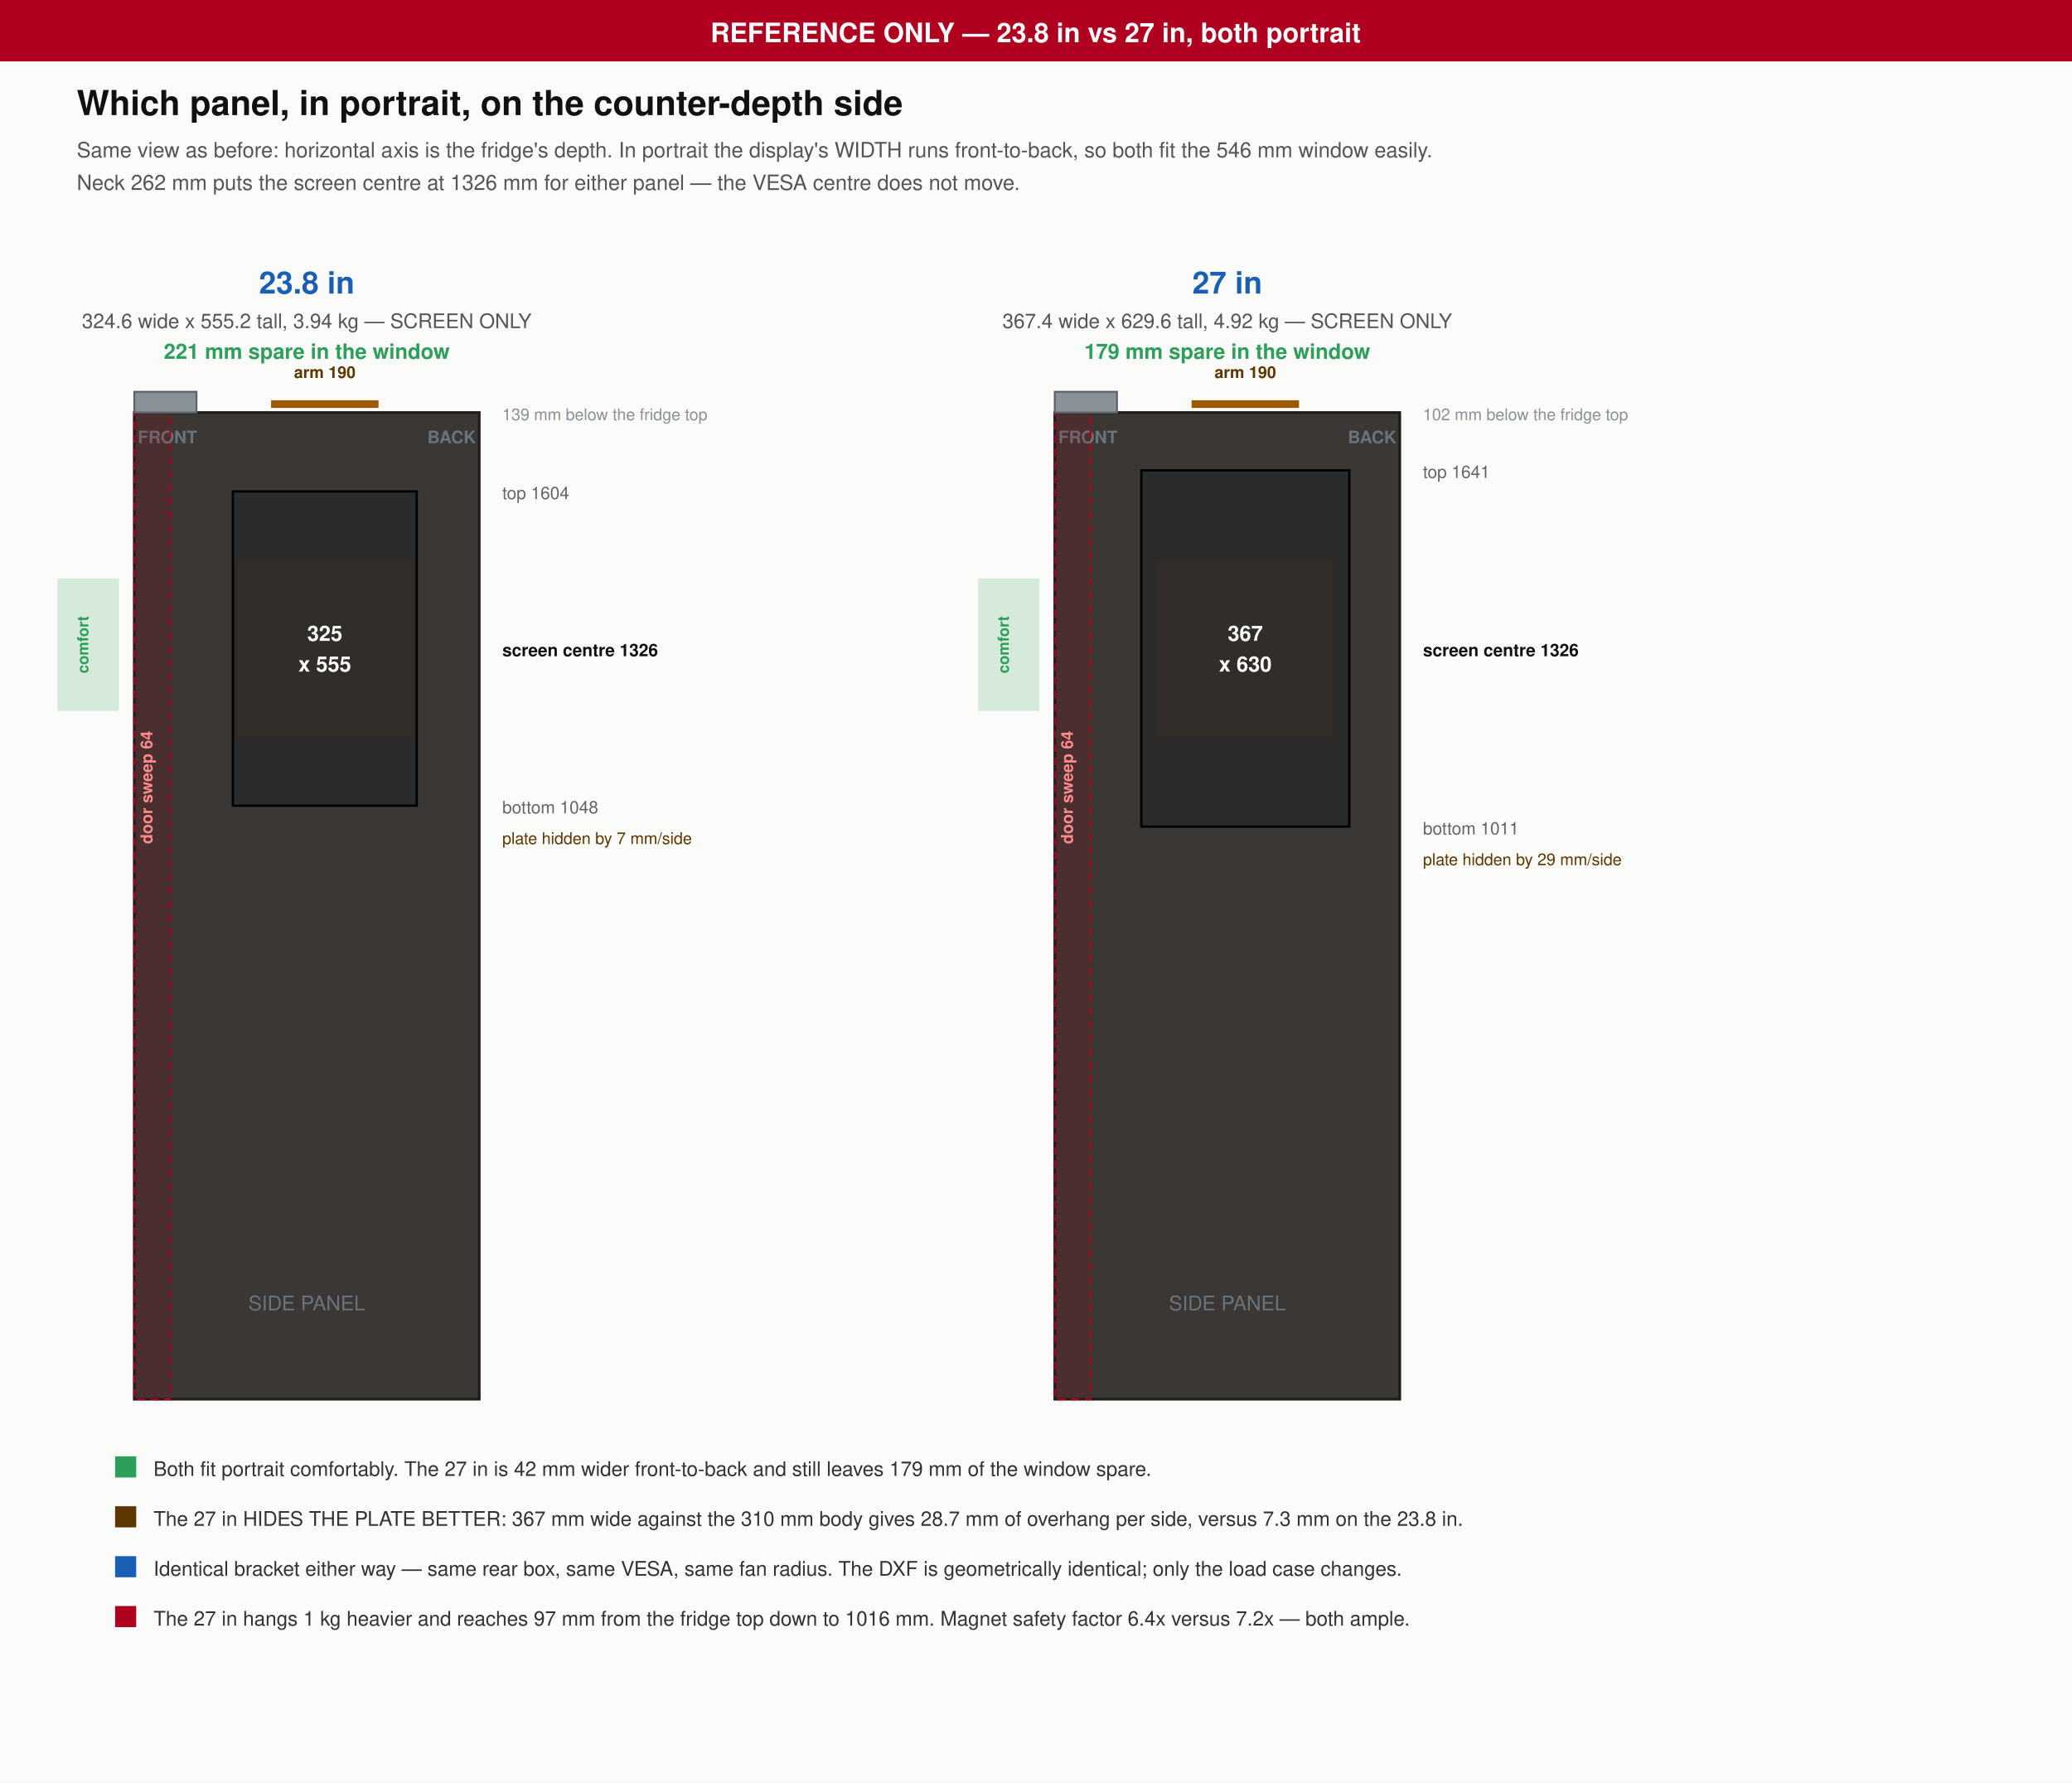
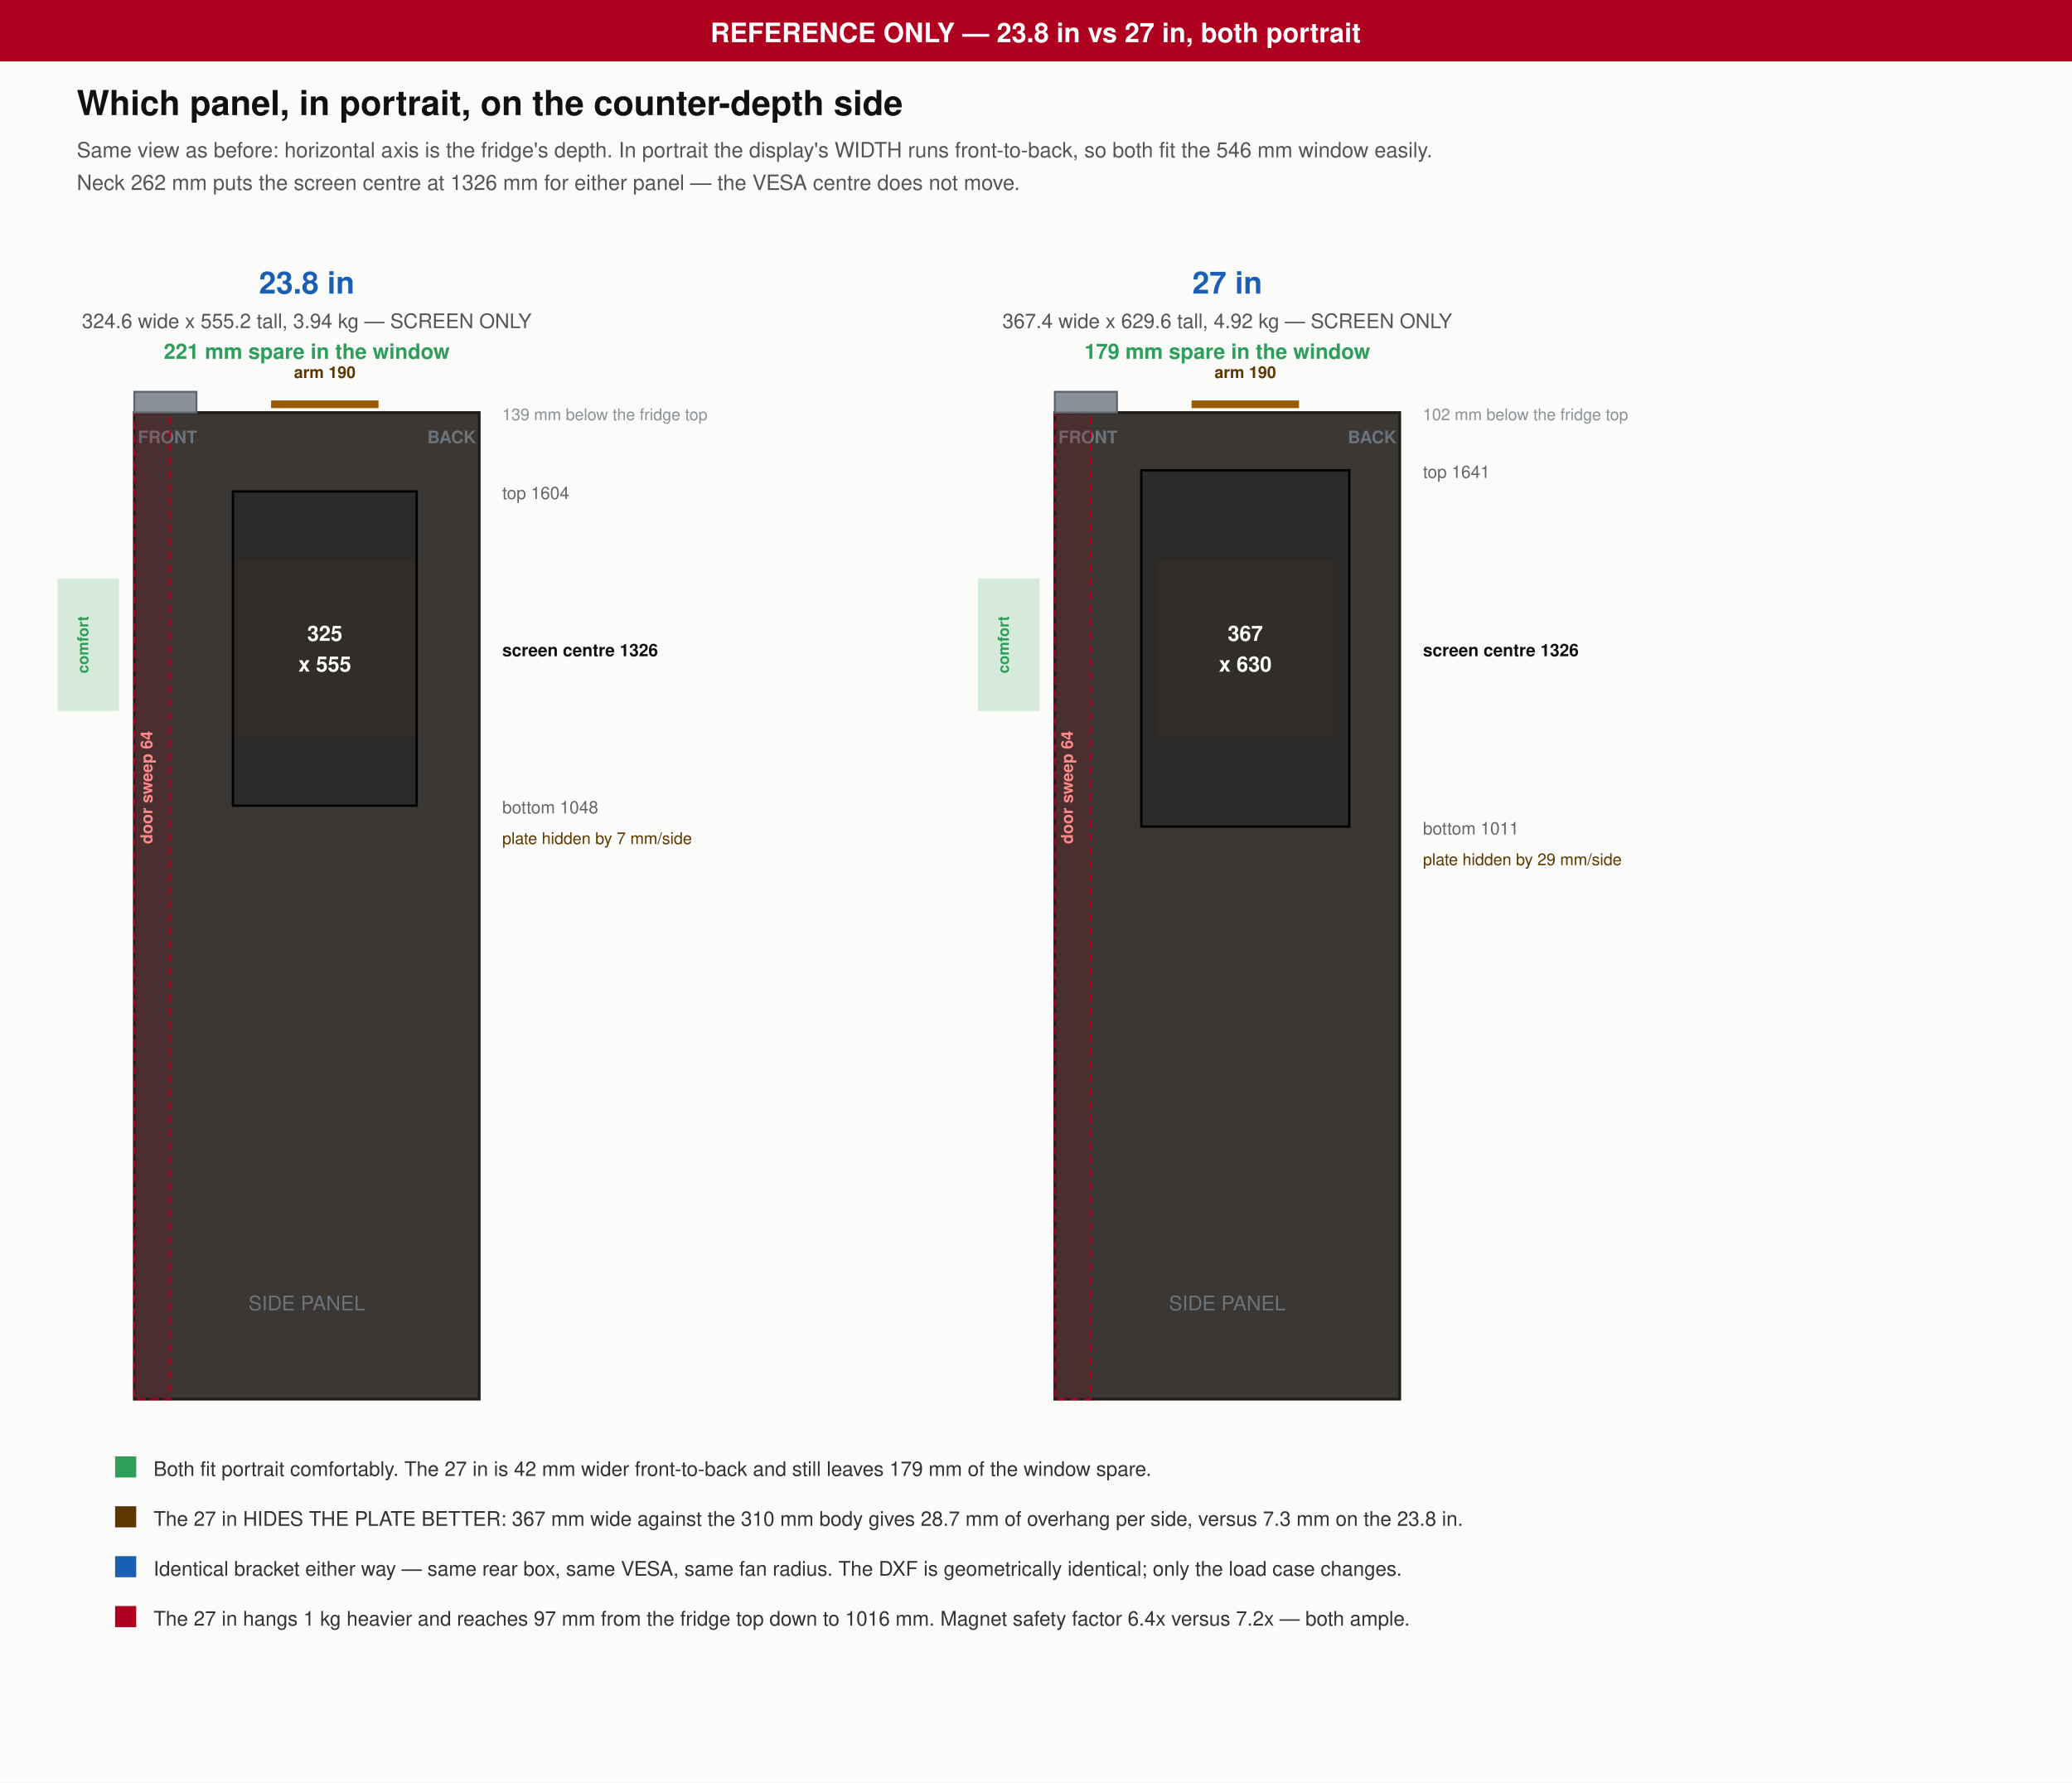
<svg xmlns="http://www.w3.org/2000/svg" width="1080" height="929" viewBox="0 0 1080 929">
  <rect width="1080" height="929" fill="#fbfbf9" />
  <rect x="0" y="0" width="1080" height="32" fill="#b00020" />
  <text x="539.8" y="22.0" font-family="Helvetica,Arial,sans-serif" font-size="14" text-anchor="middle" fill="#fff" font-weight="bold">REFERENCE ONLY — 23.8 in vs 27 in, both portrait</text>
  <text x="40.0" y="60.0" font-family="Helvetica,Arial,sans-serif" font-size="18" text-anchor="start" fill="#111" font-weight="bold">Which panel, in portrait, on the counter-depth side</text>
  <text x="40.0" y="82.0" font-family="Helvetica,Arial,sans-serif" font-size="11" text-anchor="start" fill="#555" font-weight="normal">Same view as before: horizontal axis is the fridge's depth. In portrait the display's WIDTH runs front-to-back, so both fit the 546 mm window easily.</text>
  <text x="40.0" y="99.0" font-family="Helvetica,Arial,sans-serif" font-size="11" text-anchor="start" fill="#555" font-weight="normal">Neck 262 mm puts the screen centre at 1326 mm for either panel — the VESA centre does not move.</text>
  <text x="159.9" y="153.0" font-family="Helvetica,Arial,sans-serif" font-size="16" text-anchor="middle" fill="#1a5fb4" font-weight="bold">23.8 in</text>
  <text x="159.9" y="171.0" font-family="Helvetica,Arial,sans-serif" font-size="10.5" text-anchor="middle" fill="#555" font-weight="normal">324.6 wide x 555.2 tall, 3.94 kg — SCREEN ONLY</text>
  <text x="159.9" y="187.0" font-family="Helvetica,Arial,sans-serif" font-size="11" text-anchor="middle" fill="#2e9e5b" font-weight="bold">221 mm spare in the window</text>
  <rect x="70.0" y="215.0" width="179.8" height="514.2" fill="#3a3734" stroke="#1f1d1b" stroke-width="1.4" />
  <text x="159.9" y="682.9" font-family="Helvetica,Arial,sans-serif" font-size="10.5" text-anchor="middle" fill="#6a737b" font-weight="normal">SIDE PANEL</text>
  <text x="71.8" y="231.0" font-family="Helvetica,Arial,sans-serif" font-size="9" text-anchor="start" fill="#6a737b" font-weight="bold">FRONT</text>
  <text x="248.1" y="231.0" font-family="Helvetica,Arial,sans-serif" font-size="9" text-anchor="end" fill="#6a737b" font-weight="bold">BACK</text>
  <rect x="70.0" y="215.0" width="18.7" height="514.2" fill="#b00020" fill-opacity="0.15" stroke="#b00020" stroke-width="1" stroke-dasharray="4 3" />
  <text x="79.4" y="410.4" font-family="Helvetica,Arial,sans-serif" font-size="8.5" text-anchor="middle" fill="#ff8a8a" font-weight="bold" transform="rotate(-90.0 79.4 410.4)">door sweep 64</text>
  <rect x="70.0" y="204.2" width="32.4" height="10.8" fill="#8a9199" stroke="#5c6368" stroke-width="1" />
-   <rect x="141.3" y="208.6" width="56.0" height="4" fill="#9a5b00" />
+   <rect x="141.3" y="208.7" width="56.0" height="4" fill="#9a5b00" />
  <text x="169.3" y="197.0" font-family="Helvetica,Arial,sans-serif" font-size="8.5" text-anchor="middle" fill="#5d3600" font-weight="bold">arm 190</text>
  <rect x="123.6" y="292.3" width="91.4" height="91.4" fill="#9a5b00" fill-opacity="0.45" stroke="#5d3600" stroke-width="1" />
  <rect x="121.4" y="256.1" width="95.8" height="163.8" fill="#2b2b2b" fill-opacity="0.88" stroke="#000" stroke-width="1.2" />
  <text x="169.3" y="334.0" font-family="Helvetica,Arial,sans-serif" font-size="11" text-anchor="middle" fill="#fff" font-weight="bold">325</text>
  <text x="169.3" y="350.0" font-family="Helvetica,Arial,sans-serif" font-size="11" text-anchor="middle" fill="#fff" font-weight="bold">x 555</text>
  <rect x="30.0" y="301.5" width="32" height="69.0" fill="#2e9e5b" fill-opacity="0.18" />
  <text x="46.0" y="336.0" font-family="Helvetica,Arial,sans-serif" font-size="8" text-anchor="middle" fill="#2e9e5b" font-weight="bold" transform="rotate(-90.0 46.0 336.0)">comfort</text>
  <text x="261.8" y="260.1" font-family="Helvetica,Arial,sans-serif" font-size="9" text-anchor="start" fill="#666" font-weight="normal">top 1604</text>
  <text x="261.8" y="342.0" font-family="Helvetica,Arial,sans-serif" font-size="9" text-anchor="start" fill="#111" font-weight="bold">screen centre 1326</text>
  <text x="261.8" y="423.9" font-family="Helvetica,Arial,sans-serif" font-size="9" text-anchor="start" fill="#666" font-weight="normal">bottom 1048</text>
  <text x="261.8" y="219.0" font-family="Helvetica,Arial,sans-serif" font-size="8.5" text-anchor="start" fill="#8a9199" font-weight="normal">139 mm below the fridge top</text>
  <text x="261.8" y="439.9" font-family="Helvetica,Arial,sans-serif" font-size="8.5" text-anchor="start" fill="#5d3600" font-weight="normal">plate hidden by 7 mm/side</text>
  <text x="639.7" y="153.0" font-family="Helvetica,Arial,sans-serif" font-size="16" text-anchor="middle" fill="#1a5fb4" font-weight="bold">27 in</text>
  <text x="639.7" y="171.0" font-family="Helvetica,Arial,sans-serif" font-size="10.5" text-anchor="middle" fill="#555" font-weight="normal">367.4 wide x 629.6 tall, 4.92 kg — SCREEN ONLY</text>
  <text x="639.7" y="187.0" font-family="Helvetica,Arial,sans-serif" font-size="11" text-anchor="middle" fill="#2e9e5b" font-weight="bold">179 mm spare in the window</text>
  <rect x="549.8" y="215.0" width="179.8" height="514.2" fill="#3a3734" stroke="#1f1d1b" stroke-width="1.4" />
  <text x="639.7" y="682.9" font-family="Helvetica,Arial,sans-serif" font-size="10.5" text-anchor="middle" fill="#6a737b" font-weight="normal">SIDE PANEL</text>
  <text x="551.6" y="231.0" font-family="Helvetica,Arial,sans-serif" font-size="9" text-anchor="start" fill="#6a737b" font-weight="bold">FRONT</text>
  <text x="727.9" y="231.0" font-family="Helvetica,Arial,sans-serif" font-size="9" text-anchor="end" fill="#6a737b" font-weight="bold">BACK</text>
  <rect x="549.8" y="215.0" width="18.7" height="514.2" fill="#b00020" fill-opacity="0.15" stroke="#b00020" stroke-width="1" stroke-dasharray="4 3" />
  <text x="559.2" y="410.4" font-family="Helvetica,Arial,sans-serif" font-size="8.5" text-anchor="middle" fill="#ff8a8a" font-weight="bold" transform="rotate(-90.0 559.2 410.4)">door sweep 64</text>
  <rect x="549.8" y="204.2" width="32.4" height="10.8" fill="#8a9199" stroke="#5c6368" stroke-width="1" />
-   <rect x="621.1" y="208.6" width="56.0" height="4" fill="#9a5b00" />
+   <rect x="621.1" y="208.7" width="56.0" height="4" fill="#9a5b00" />
  <text x="649.1" y="197.0" font-family="Helvetica,Arial,sans-serif" font-size="8.5" text-anchor="middle" fill="#5d3600" font-weight="bold">arm 190</text>
  <rect x="603.4" y="292.3" width="91.4" height="91.4" fill="#9a5b00" fill-opacity="0.45" stroke="#5d3600" stroke-width="1" />
  <rect x="594.9" y="245.1" width="108.4" height="185.7" fill="#2b2b2b" fill-opacity="0.88" stroke="#000" stroke-width="1.2" />
  <text x="649.1" y="334.0" font-family="Helvetica,Arial,sans-serif" font-size="11" text-anchor="middle" fill="#fff" font-weight="bold">367</text>
  <text x="649.1" y="350.0" font-family="Helvetica,Arial,sans-serif" font-size="11" text-anchor="middle" fill="#fff" font-weight="bold">x 630</text>
  <rect x="509.8" y="301.5" width="32" height="69.0" fill="#2e9e5b" fill-opacity="0.18" />
  <text x="525.8" y="336.0" font-family="Helvetica,Arial,sans-serif" font-size="8" text-anchor="middle" fill="#2e9e5b" font-weight="bold" transform="rotate(-90.0 525.8 336.0)">comfort</text>
  <text x="741.7" y="249.1" font-family="Helvetica,Arial,sans-serif" font-size="9" text-anchor="start" fill="#666" font-weight="normal">top 1641</text>
  <text x="741.7" y="342.0" font-family="Helvetica,Arial,sans-serif" font-size="9" text-anchor="start" fill="#111" font-weight="bold">screen centre 1326</text>
  <text x="741.7" y="434.9" font-family="Helvetica,Arial,sans-serif" font-size="9" text-anchor="start" fill="#666" font-weight="normal">bottom 1011</text>
  <text x="741.7" y="219.0" font-family="Helvetica,Arial,sans-serif" font-size="8.5" text-anchor="start" fill="#8a9199" font-weight="normal">102 mm below the fridge top</text>
  <text x="741.7" y="450.9" font-family="Helvetica,Arial,sans-serif" font-size="8.5" text-anchor="start" fill="#5d3600" font-weight="normal">plate hidden by 29 mm/side</text>
  <rect x="60" y="759" width="11" height="11" fill="#2e9e5b" />
  <text x="80.0" y="769.2" font-family="Helvetica,Arial,sans-serif" font-size="10.5" text-anchor="start" fill="#333" font-weight="normal">Both fit portrait comfortably. The 27 in is 42 mm wider front-to-back and still leaves 179 mm of the window spare.</text>
  <rect x="60" y="785" width="11" height="11" fill="#5d3600" />
  <text x="80.0" y="795.2" font-family="Helvetica,Arial,sans-serif" font-size="10.5" text-anchor="start" fill="#333" font-weight="normal">The 27 in HIDES THE PLATE BETTER: 367 mm wide against the 310 mm body gives 28.7 mm of overhang per side, versus 7.3 mm on the 23.8 in.</text>
  <rect x="60" y="811" width="11" height="11" fill="#1a5fb4" />
  <text x="80.0" y="821.2" font-family="Helvetica,Arial,sans-serif" font-size="10.5" text-anchor="start" fill="#333" font-weight="normal">Identical bracket either way — same rear box, same VESA, same fan radius. The DXF is geometrically identical; only the load case changes.</text>
  <rect x="60" y="837" width="11" height="11" fill="#b00020" />
  <text x="80.0" y="847.2" font-family="Helvetica,Arial,sans-serif" font-size="10.5" text-anchor="start" fill="#333" font-weight="normal">The 27 in hangs 1 kg heavier and reaches 97 mm from the fridge top down to 1016 mm. Magnet safety factor 6.4x versus 7.2x — both ample.</text>
</svg>
